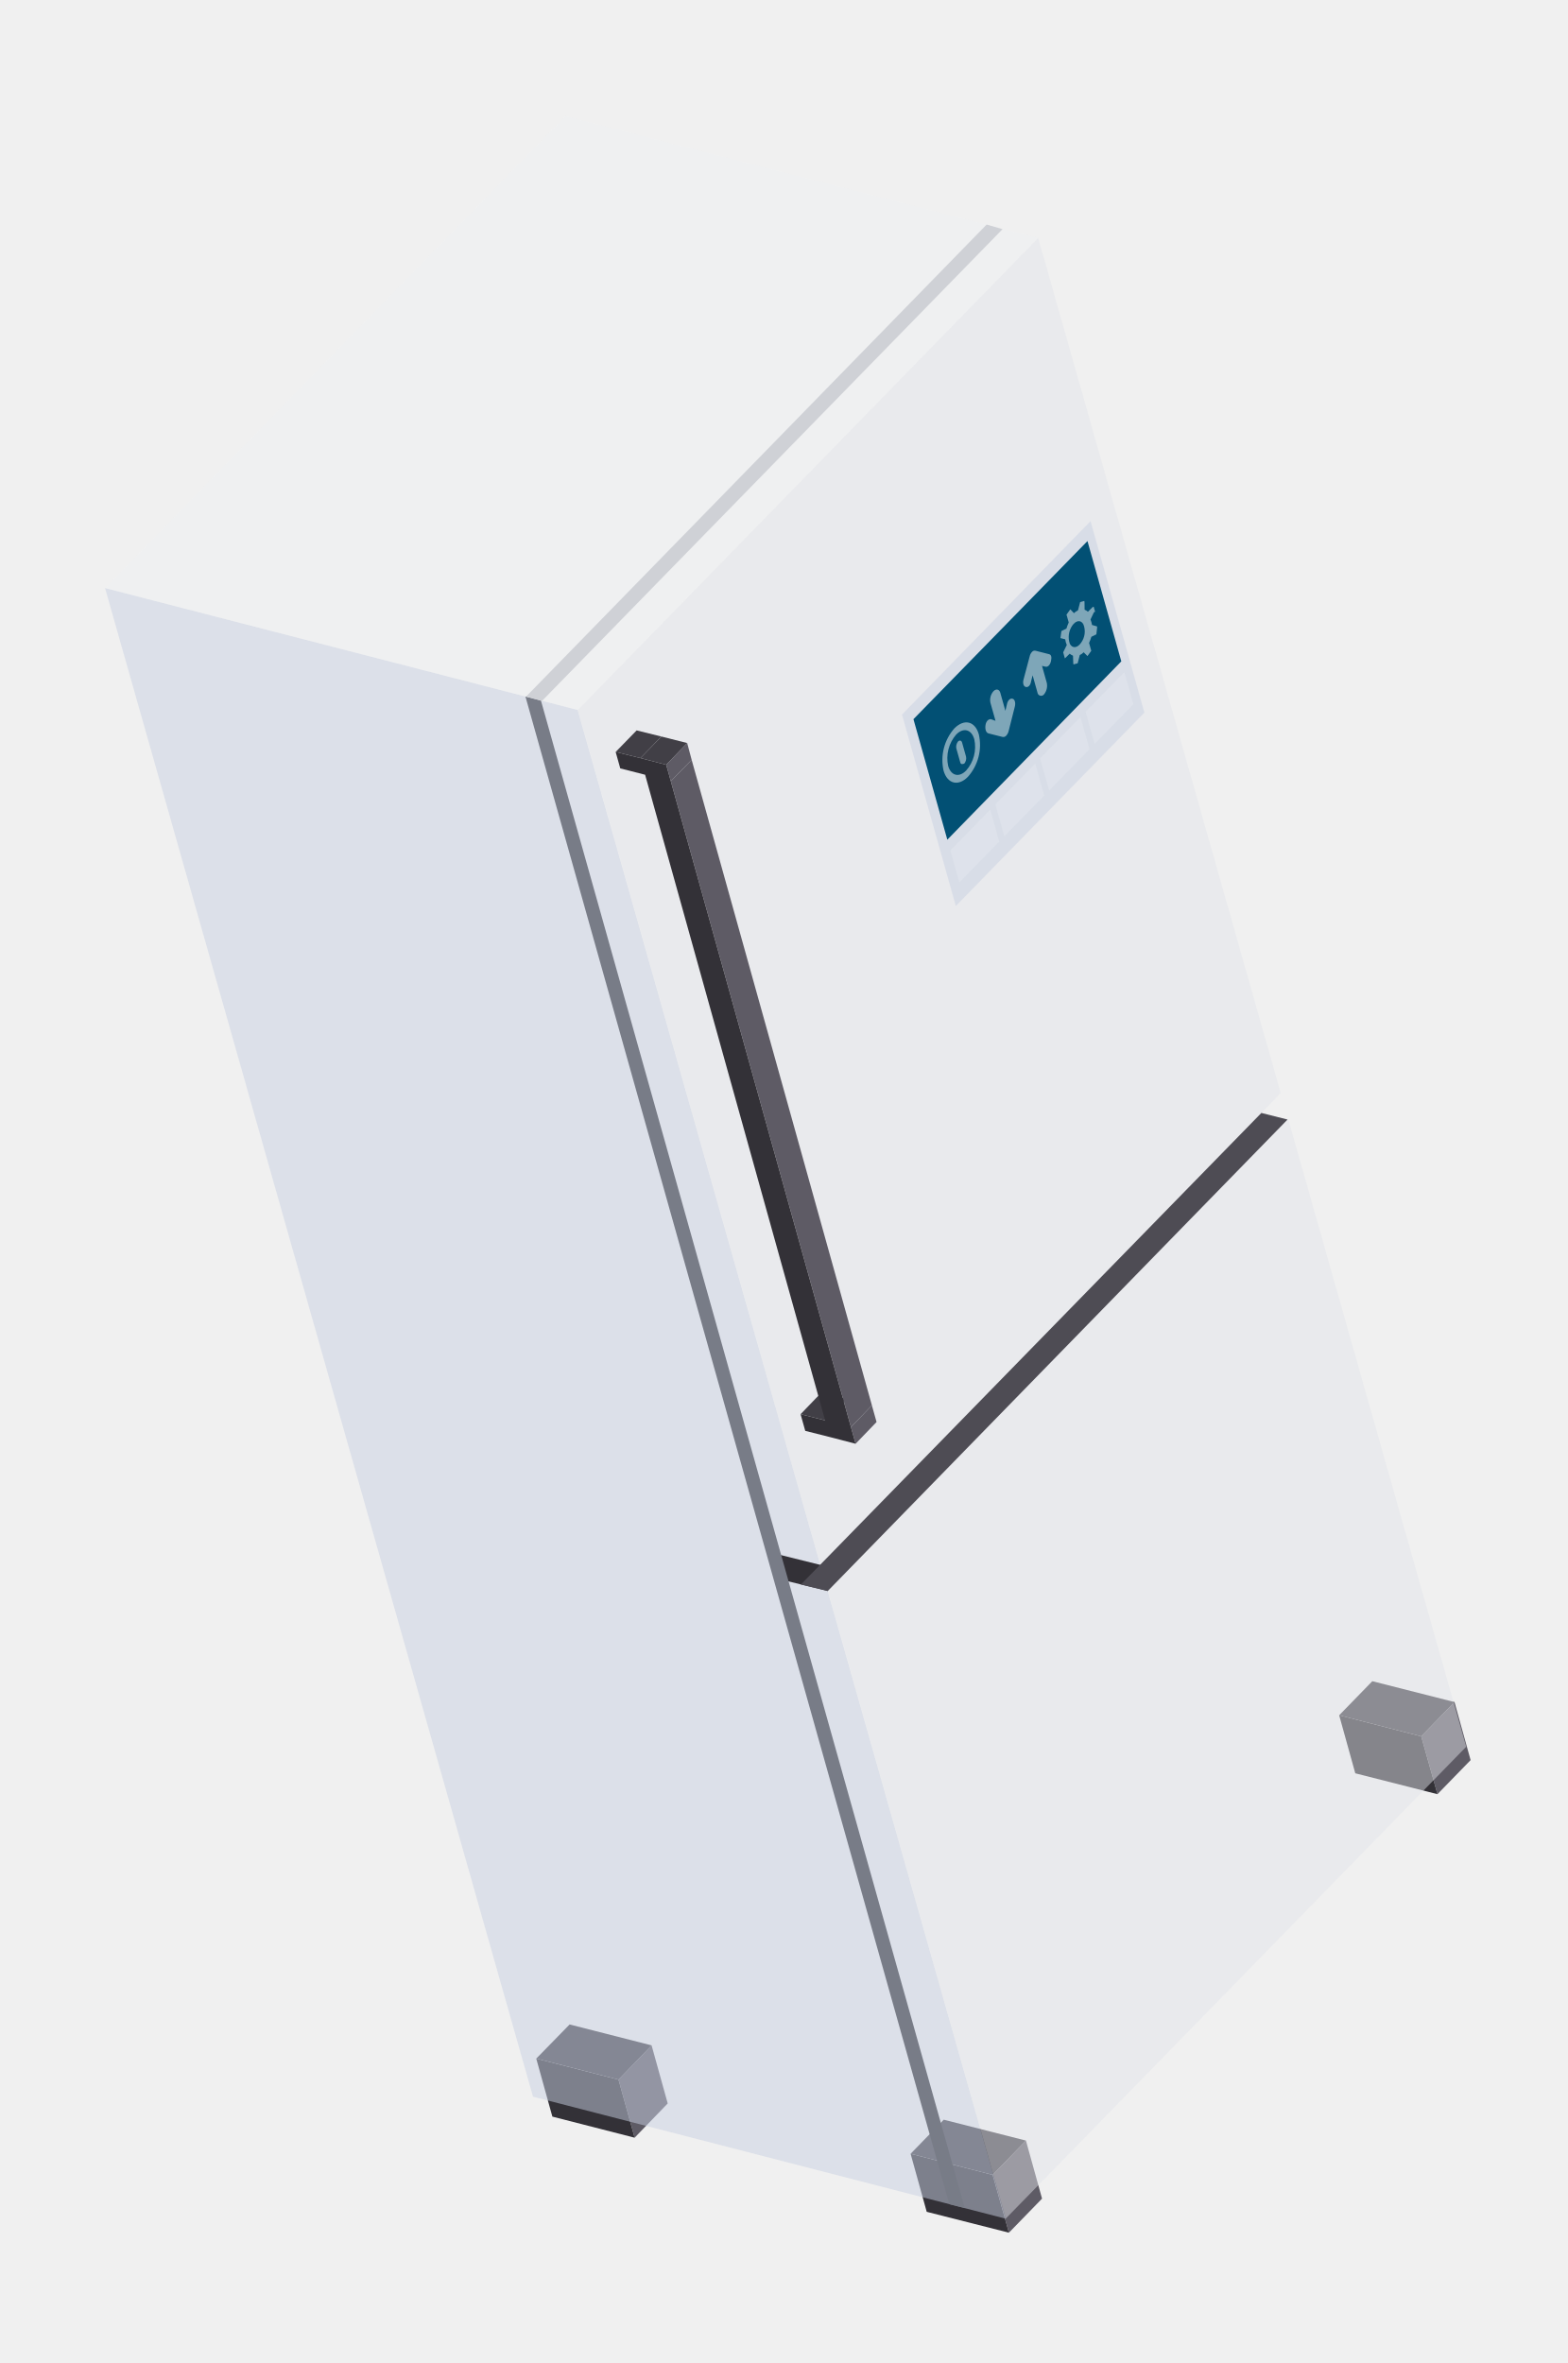
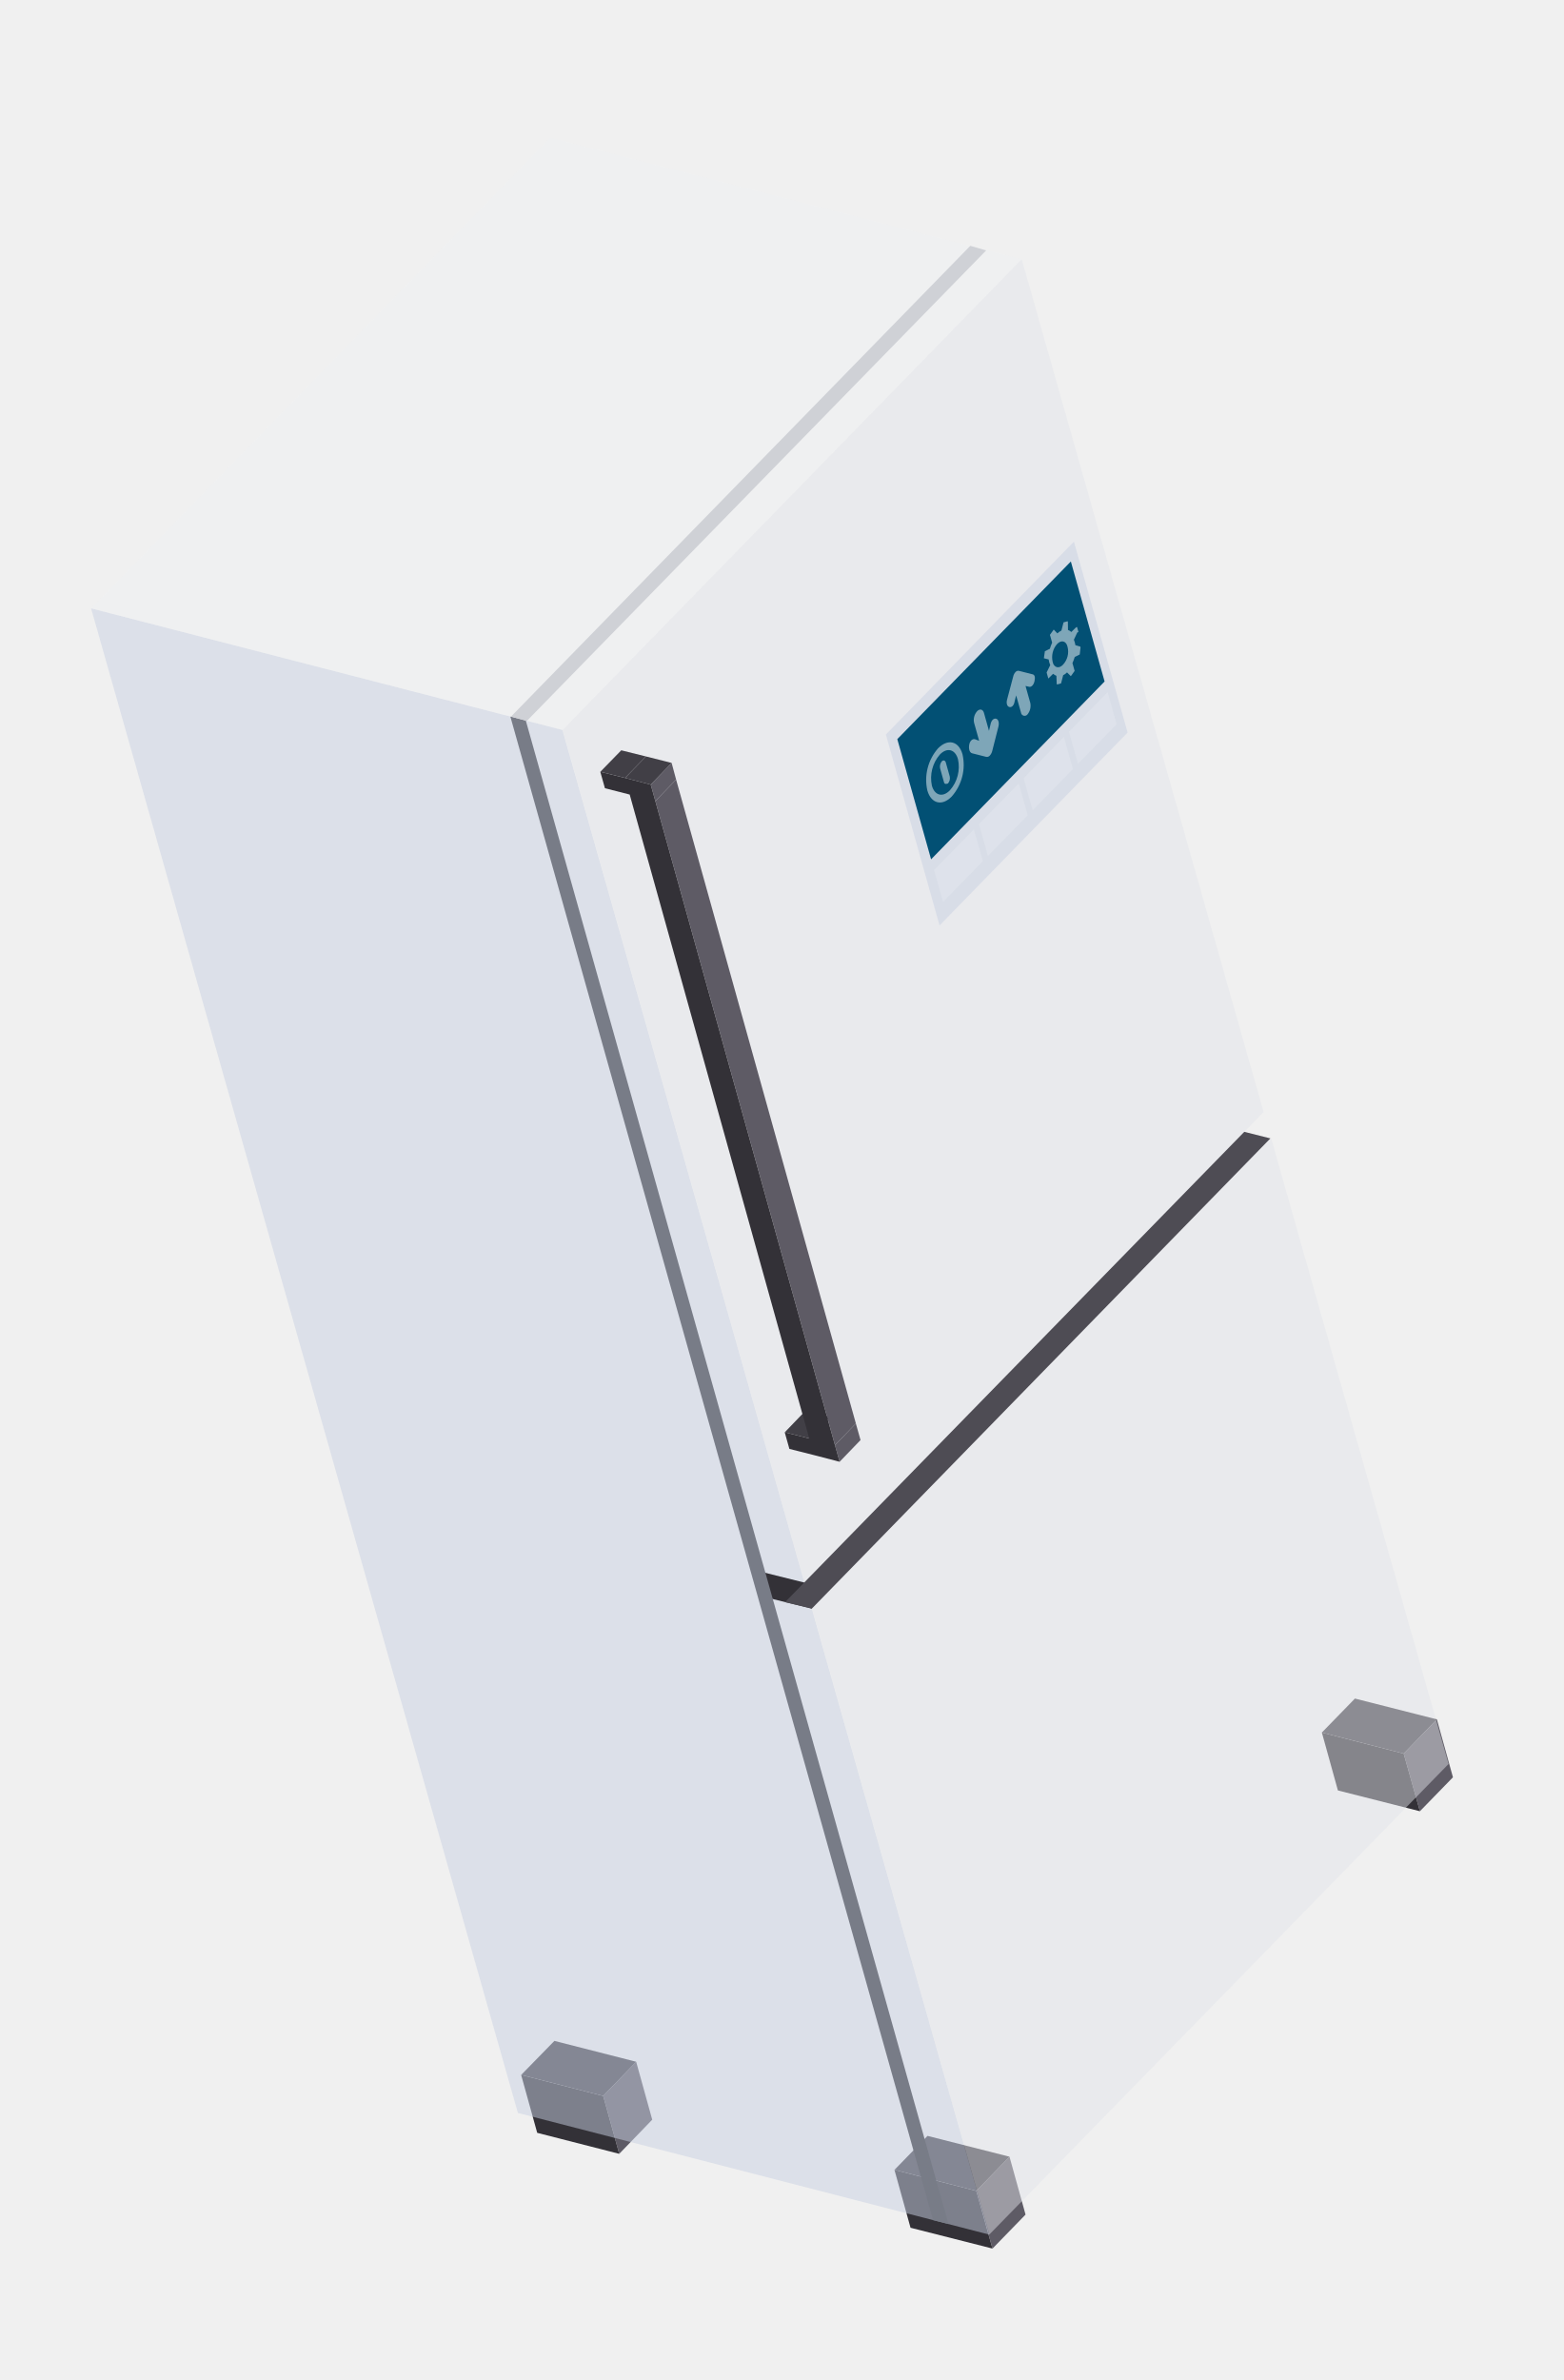
- <svg xmlns="http://www.w3.org/2000/svg" width="67" height="101" viewBox="0 0 67 101" fill="none">
-   <g id="Group 7">
-     <g id="Group">
-       <path id="Vector" d="M43.853 91.493L44.542 93.974L43.126 95.43L42.431 92.959L43.853 91.493Z" fill="#5E5B65" />
-       <path id="Vector_2" d="M42.431 92.959L43.126 95.43L39.612 94.538L38.923 92.056L42.431 92.959Z" fill="#333137" />
-       <path id="Vector_3" d="M43.853 91.493L42.431 92.959L38.924 92.056L40.34 90.601L43.853 91.493Z" fill="#413F46" />
-     </g>
-     <g id="Group_2">
-       <path id="Vector_4" d="M62.172 72.75L62.861 75.231L61.444 76.687L60.749 74.216L62.172 72.75Z" fill="#5E5B65" />
-       <path id="Vector_5" d="M60.749 74.216L61.444 76.687L57.931 75.795L57.242 73.313L60.749 74.216Z" fill="#333137" />
-       <path id="Vector_6" d="M62.172 72.75L60.75 74.216L57.242 73.314L58.659 71.858L62.172 72.75Z" fill="#413F46" />
-     </g>
-     <g id="Group_3">
-       <path id="Vector_7" d="M27.852 87.424L28.541 89.906L27.127 91.37L26.439 88.888L27.852 87.424Z" fill="#5E5B65" />
-       <path id="Vector_8" d="M26.438 88.888L27.127 91.37L23.611 90.469L22.922 87.988L26.438 88.888Z" fill="#333137" />
-       <path id="Vector_9" d="M27.853 87.424L26.439 88.888L22.923 87.988L24.348 86.53L27.853 87.424Z" fill="#413F46" />
-     </g>
-     <path id="Vector_10" d="M42.994 94.834L22.784 89.617L4.491 25.136L24.691 30.346L42.994 94.834Z" fill="#C8D1E3" fill-opacity="0.5" />
-     <path id="Vector_11" d="M33.214 67.471L35.389 68.007L35.065 66.887L32.917 66.353L33.214 67.471Z" fill="#333137" />
-     <path id="Vector_12" d="M23.121 29.938L22.46 29.772L40.578 94.212L41.239 94.378L23.121 29.938Z" fill="#787C87" />
-     <path id="Vector_13" d="M24.691 30.346L4.492 25.136L24.17 4.962L44.378 10.171L24.691 30.346Z" fill="#EDEFF5" fill-opacity="0.28" />
-     <path id="Vector_14" d="M55.064 47.825L55.035 47.852L54.714 47.77L53.917 47.57L54.493 46.983L54.743 46.714L44.378 10.171L24.7 30.344L35.065 66.887L35.386 67.999L42.992 94.826L62.672 74.66L55.064 47.825Z" fill="#E1E4EA" fill-opacity="0.47" />
-     <path id="Vector_15" d="M23.165 29.962L22.488 29.773L42.174 9.597L42.853 9.795L23.165 29.962Z" fill="#CFD1D6" />
-     <g id="Group_4">
-       <path id="Vector_16" d="M34.22 60.446L35.116 59.516L36.169 59.79L35.271 60.711L34.22 60.446Z" fill="#413F46" />
-       <path id="Vector_17" d="M36.373 60.998L37.268 60.068L37.468 60.78L36.573 61.709L36.373 60.998Z" fill="#5E5B65" />
-       <path id="Vector_18" d="M26.316 32.14L27.213 31.219L28.272 31.481L27.375 32.402L26.316 32.14Z" fill="#413F46" />
-       <path id="Vector_19" d="M28.675 33.393L29.564 32.474L37.269 60.068L36.373 60.998L28.675 33.393Z" fill="#5E5B65" />
-       <path id="Vector_20" d="M28.477 32.689L29.373 31.759L29.564 32.474L28.675 33.393L28.477 32.689Z" fill="#5E5B65" />
-       <path id="Vector_21" d="M27.375 32.402L28.273 31.481L29.372 31.759L28.477 32.689L27.375 32.402Z" fill="#413F46" />
-       <path id="Vector_22" d="M28.476 32.689L28.674 33.393L36.372 60.998L36.572 61.709L35.471 61.423L34.42 61.158L34.22 60.446L35.27 60.711L27.575 33.114L26.513 32.843L26.316 32.14L27.375 32.402L28.476 32.689Z" fill="#333137" />
-     </g>
-     <path id="Vector_23" d="M53.917 47.57L34.234 67.726L35.386 67.999L55.035 47.852L53.917 47.57Z" fill="#4E4C54" />
-     <path id="Vector_24" d="M48.916 30.458L40.856 38.725L38.556 30.542L46.615 22.275L48.916 30.458Z" fill="#C8D1E3" fill-opacity="0.5" />
-     <path id="Vector_25" d="M47.93 28.268L40.493 35.89L39.045 30.739L46.484 23.126L47.93 28.268Z" fill="#025074" />
-     <path id="Vector_26" d="M46.789 31.797L48.446 30.102L48.06 28.729L46.403 30.424L46.789 31.797Z" fill="#EDEFF5" fill-opacity="0.28" />
-     <path id="Vector_27" d="M46.185 30.647L44.459 32.416L44.846 33.789L46.572 32.021L46.185 30.647Z" fill="#EDEFF5" fill-opacity="0.28" />
-     <path id="Vector_28" d="M42.929 35.747L44.635 34.003L44.251 32.637L42.545 34.382L42.929 35.747Z" fill="#EDEFF5" fill-opacity="0.28" />
-     <path id="Vector_29" d="M42.328 34.606L40.623 36.351L41.007 37.716L42.712 35.971L42.328 34.606Z" fill="#EDEFF5" fill-opacity="0.28" />
-     <path id="Vector_30" d="M41.374 33.202C40.96 33.626 40.492 33.505 40.331 32.935C40.261 32.62 40.266 32.292 40.346 31.979C40.426 31.666 40.579 31.377 40.792 31.134C41.215 30.708 41.68 30.821 41.84 31.39C41.912 31.708 41.908 32.038 41.826 32.353C41.745 32.668 41.59 32.959 41.374 33.202ZM40.867 31.402C40.711 31.582 40.599 31.797 40.541 32.028C40.482 32.26 40.478 32.502 40.528 32.735C40.648 33.162 40.997 33.245 41.298 32.934C41.457 32.755 41.572 32.54 41.632 32.308C41.693 32.076 41.697 31.833 41.646 31.599C41.526 31.171 41.175 31.08 40.867 31.402Z" fill="white" fill-opacity="0.49" />
-     <path id="Vector_31" d="M41.293 32.339C41.304 32.392 41.303 32.447 41.289 32.499C41.276 32.552 41.25 32.6 41.215 32.641C41.139 32.663 41.072 32.681 41.047 32.589L40.879 31.994C40.868 31.942 40.869 31.889 40.881 31.837C40.893 31.785 40.916 31.737 40.949 31.695C41.018 31.621 41.099 31.652 41.123 31.736L41.293 32.339Z" fill="white" fill-opacity="0.49" />
-     <path id="Vector_32" d="M46.809 26.143L46.75 25.934C46.75 25.934 46.75 25.934 46.708 25.946L46.502 26.148C46.462 26.109 46.414 26.08 46.361 26.061L46.357 25.728L46.346 25.686L46.17 25.736L46.078 26.087C46.015 26.118 45.956 26.159 45.905 26.208L45.75 26.043L45.588 26.27C45.588 26.288 45.593 26.305 45.602 26.32L45.682 26.605C45.644 26.69 45.611 26.778 45.584 26.867L45.37 26.973L45.328 27.274L45.532 27.325C45.543 27.409 45.566 27.49 45.6 27.568L45.445 27.883L45.459 27.933L45.518 28.142L45.723 27.94C45.765 27.976 45.813 28.006 45.865 28.026L45.877 28.358L45.888 28.399L46.064 28.35L46.155 27.999C46.217 27.97 46.273 27.93 46.321 27.88L46.484 28.042L46.646 27.816C46.646 27.816 46.634 27.774 46.632 27.766L46.552 27.481C46.59 27.396 46.623 27.308 46.65 27.218L46.864 27.113L46.898 26.814L46.886 26.772L46.679 26.713C46.666 26.633 46.644 26.554 46.613 26.478L46.761 26.166C46.77 26.166 46.779 26.164 46.787 26.16C46.795 26.156 46.803 26.151 46.809 26.143ZM46.214 27.468C46.054 27.702 45.843 27.725 45.732 27.522C45.686 27.393 45.671 27.256 45.688 27.121C45.705 26.986 45.754 26.857 45.83 26.744C45.989 26.509 46.208 26.484 46.311 26.69C46.361 26.817 46.379 26.955 46.362 27.091C46.345 27.227 46.294 27.356 46.214 27.468Z" fill="white" fill-opacity="0.49" />
-     <path id="Vector_33" d="M42.252 31.347L42.845 31.496C42.873 31.503 42.903 31.503 42.931 31.495C42.959 31.487 42.984 31.472 43.004 31.451C43.06 31.392 43.098 31.319 43.116 31.239L43.377 30.208C43.421 30.042 43.379 29.891 43.281 29.864C43.183 29.838 43.072 29.923 43.037 30.123L42.975 30.384L42.759 29.613C42.714 29.454 42.58 29.429 42.467 29.542C42.408 29.608 42.365 29.688 42.342 29.775C42.319 29.861 42.317 29.952 42.336 30.04L42.553 30.81L42.371 30.744C42.273 30.717 42.154 30.805 42.125 30.994C42.097 31.182 42.154 31.32 42.252 31.347Z" fill="white" fill-opacity="0.49" />
-     <path id="Vector_34" d="M44.843 27.961L44.269 27.815C44.242 27.808 44.214 27.808 44.187 27.815C44.161 27.823 44.137 27.837 44.118 27.858C44.064 27.914 44.028 27.983 44.012 28.059L43.753 29.036C43.707 29.193 43.747 29.336 43.845 29.362C43.943 29.389 44.046 29.306 44.075 29.117L44.139 28.864L44.346 29.601C44.35 29.633 44.363 29.662 44.383 29.686C44.404 29.71 44.431 29.727 44.462 29.735C44.493 29.744 44.525 29.742 44.555 29.731C44.585 29.721 44.611 29.701 44.629 29.675C44.683 29.608 44.721 29.529 44.741 29.446C44.761 29.362 44.763 29.275 44.746 29.191L44.541 28.462L44.685 28.494C44.775 28.523 44.886 28.437 44.925 28.254C44.965 28.072 44.93 27.982 44.843 27.961Z" fill="white" fill-opacity="0.49" />
-   </g>
+ <svg xmlns="http://www.w3.org/2000/svg" width="67" height="102" viewBox="0 0 67 102" fill="none">
+   <path d="M43.268 92.43L43.956 94.911L42.54 96.367L41.845 93.896L43.268 92.43Z" fill="#5E5B65" />
+   <path d="M41.845 93.896L42.539 96.367L39.026 95.475L38.337 92.994L41.845 93.896Z" fill="#333137" />
+   <path d="M43.268 92.43L41.845 93.896L38.338 92.994L39.754 91.538L43.268 92.43Z" fill="#413F46" />
+   <path d="M61.586 73.688L62.275 76.169L60.858 77.625L60.164 75.154L61.586 73.688Z" fill="#5E5B65" />
+   <path d="M60.163 75.154L60.858 77.624L57.344 76.733L56.656 74.251L60.163 75.154Z" fill="#333137" />
+   <path d="M61.586 73.687L60.164 75.154L56.656 74.251L58.073 72.795L61.586 73.687Z" fill="#413F46" />
+   <path d="M27.267 88.362L27.955 90.843L26.541 92.307L25.853 89.826L27.267 88.362Z" fill="#5E5B65" />
+   <path d="M25.852 89.825L26.541 92.307L23.025 91.407L22.337 88.925L25.852 89.825Z" fill="#333137" />
+   <path d="M27.267 88.361L25.853 89.825L22.337 88.925L23.762 87.467L27.267 88.361Z" fill="#413F46" />
+   <path d="M42.408 95.771L22.198 90.555L3.905 26.073L24.105 31.284L42.408 95.771Z" fill="#C8D1E3" fill-opacity="0.5" />
+   <path d="M32.628 68.409L34.803 68.945L34.479 67.825L32.331 67.29L32.628 68.409Z" fill="#333137" />
+   <path d="M22.535 30.876L21.874 30.709L39.992 95.149L40.654 95.316L22.535 30.876Z" fill="#787C87" />
+   <path d="M24.105 31.284L3.906 26.073L23.584 5.9L43.792 11.108L24.105 31.284Z" fill="#EDEFF5" fill-opacity="0.28" />
+   <path d="M54.478 48.763L54.449 48.789L54.128 48.708L53.331 48.507L53.907 47.921L54.157 47.652L43.792 11.108L24.114 31.282L34.479 67.825L34.8 68.937L42.406 95.763L62.087 75.598L54.478 48.763Z" fill="#E1E4EA" fill-opacity="0.47" />
+   <path d="M22.578 30.9L21.902 30.711L41.588 10.535L42.267 10.733L22.578 30.9Z" fill="#CFD1D6" />
+   <path d="M33.635 61.384L34.53 60.454L35.583 60.727L34.685 61.648L33.635 61.384Z" fill="#413F46" />
+   <path d="M35.787 61.935L36.682 61.005L36.883 61.717L35.987 62.647L35.787 61.935Z" fill="#5E5B65" />
+   <path d="M25.73 33.077L26.628 32.156L27.687 32.419L26.789 33.34L25.73 33.077Z" fill="#413F46" />
+   <path d="M28.089 34.33L28.979 33.411L36.683 61.005L35.788 61.935L28.089 34.33Z" fill="#5E5B65" />
+   <path d="M27.892 33.627L28.787 32.697L28.979 33.411L28.089 34.33L27.892 33.627Z" fill="#5E5B65" />
+   <path d="M26.79 33.34L27.687 32.419L28.787 32.697L27.891 33.627L26.79 33.34Z" fill="#413F46" />
+   <path d="M27.891 33.627L28.088 34.33L35.787 61.935L35.987 62.647L34.885 62.361L33.834 62.096L33.634 61.384L34.685 61.648L26.989 34.052L25.928 33.781L25.73 33.078L26.789 33.34L27.891 33.627Z" fill="#333137" />
+   <path d="M53.331 48.507L33.648 68.664L34.8 68.936L54.449 48.789L53.331 48.507Z" fill="#4E4C54" />
+   <path d="M48.33 31.395L40.27 39.662L37.97 31.48L46.029 23.213L48.33 31.395Z" fill="#C8D1E3" fill-opacity="0.5" />
+   <path d="M47.344 29.206L39.907 36.828L38.459 31.677L45.898 24.063L47.344 29.206Z" fill="#025074" />
+   <path d="M46.203 32.734L47.86 31.04L47.474 29.666L45.817 31.361L46.203 32.734Z" fill="#EDEFF5" fill-opacity="0.28" />
+   <path d="M45.599 31.585L43.873 33.353L44.26 34.727L45.986 32.958L45.599 31.585Z" fill="#EDEFF5" fill-opacity="0.28" />
+   <path d="M42.343 36.685L44.049 34.94L43.665 33.575L41.96 35.319L42.343 36.685Z" fill="#EDEFF5" fill-opacity="0.28" />
+   <path d="M41.742 35.544L40.037 37.288L40.42 38.654L42.126 36.909L41.742 35.544Z" fill="#EDEFF5" fill-opacity="0.28" />
+   <path d="M40.788 34.14C40.374 34.564 39.906 34.442 39.746 33.873C39.675 33.557 39.68 33.23 39.76 32.917C39.84 32.604 39.993 32.314 40.206 32.071C40.629 31.645 41.094 31.758 41.254 32.328C41.326 32.645 41.322 32.975 41.24 33.29C41.159 33.605 41.004 33.897 40.788 34.14ZM40.282 32.339C40.125 32.52 40.014 32.734 39.955 32.966C39.896 33.197 39.892 33.439 39.942 33.673C40.062 34.1 40.411 34.182 40.712 33.872C40.871 33.692 40.986 33.478 41.046 33.246C41.107 33.014 41.111 32.77 41.06 32.536C40.94 32.109 40.589 32.018 40.282 32.339Z" fill="white" fill-opacity="0.49" />
+   <path d="M40.707 33.277C40.718 33.33 40.717 33.385 40.704 33.437C40.69 33.489 40.664 33.538 40.629 33.579C40.554 33.6 40.487 33.619 40.461 33.527L40.294 32.932C40.283 32.88 40.283 32.826 40.295 32.775C40.307 32.723 40.33 32.674 40.363 32.632C40.432 32.559 40.514 32.59 40.537 32.674L40.707 33.277Z" fill="white" fill-opacity="0.49" />
+   <path d="M46.222 27.081L46.164 26.872C46.164 26.872 46.164 26.872 46.122 26.883L45.917 27.086C45.876 27.047 45.828 27.017 45.775 26.999L45.771 26.666L45.76 26.624L45.584 26.673L45.493 27.024C45.429 27.055 45.37 27.096 45.319 27.145L45.164 26.981L45.002 27.207C45.002 27.225 45.007 27.242 45.016 27.258L45.096 27.542C45.058 27.628 45.025 27.715 44.998 27.805L44.784 27.91L44.742 28.211L44.946 28.262C44.957 28.346 44.98 28.428 45.014 28.505L44.859 28.82L44.873 28.87L44.932 29.08L45.137 28.877C45.179 28.914 45.227 28.943 45.279 28.964L45.291 29.295L45.302 29.337L45.478 29.288L45.569 28.936C45.631 28.907 45.687 28.867 45.735 28.818L45.898 28.98L46.06 28.753C46.06 28.753 46.048 28.712 46.046 28.703L45.966 28.418C46.004 28.333 46.037 28.245 46.064 28.156L46.278 28.05L46.312 27.752L46.3 27.71L46.093 27.651C46.08 27.57 46.058 27.492 46.028 27.416L46.175 27.104C46.184 27.104 46.193 27.102 46.201 27.098C46.209 27.094 46.217 27.088 46.222 27.081ZM45.628 28.405C45.468 28.64 45.257 28.663 45.146 28.459C45.1 28.331 45.085 28.194 45.102 28.059C45.119 27.924 45.168 27.794 45.244 27.681C45.404 27.447 45.622 27.421 45.725 27.627C45.776 27.755 45.793 27.893 45.776 28.029C45.759 28.165 45.708 28.294 45.628 28.405Z" fill="white" fill-opacity="0.49" />
+   <path d="M41.666 32.284L42.259 32.434C42.287 32.441 42.317 32.441 42.345 32.433C42.373 32.425 42.398 32.41 42.418 32.389C42.474 32.329 42.512 32.256 42.53 32.177L42.792 31.145C42.835 30.979 42.793 30.829 42.695 30.802C42.597 30.775 42.486 30.861 42.451 31.06L42.389 31.322L42.173 30.551C42.128 30.392 41.994 30.366 41.881 30.479C41.822 30.546 41.779 30.626 41.756 30.712C41.733 30.799 41.731 30.89 41.75 30.977L41.967 31.748L41.785 31.681C41.688 31.654 41.568 31.742 41.539 31.931C41.511 32.12 41.568 32.258 41.666 32.284Z" fill="white" fill-opacity="0.49" />
+   <path d="M44.257 28.899L43.683 28.753C43.656 28.745 43.628 28.745 43.602 28.753C43.575 28.76 43.551 28.775 43.532 28.795C43.478 28.851 43.442 28.921 43.426 28.997L43.167 29.973C43.121 30.131 43.161 30.273 43.259 30.3C43.357 30.327 43.46 30.243 43.489 30.055L43.553 29.802L43.76 30.539C43.764 30.57 43.777 30.6 43.797 30.624C43.818 30.648 43.846 30.665 43.876 30.673C43.907 30.681 43.939 30.68 43.969 30.669C43.999 30.658 44.025 30.639 44.043 30.613C44.097 30.545 44.135 30.467 44.155 30.383C44.175 30.299 44.177 30.212 44.16 30.128L43.955 29.399L44.099 29.431C44.189 29.46 44.3 29.375 44.34 29.192C44.379 29.009 44.344 28.919 44.257 28.899Z" fill="white" fill-opacity="0.49" />
</svg>
